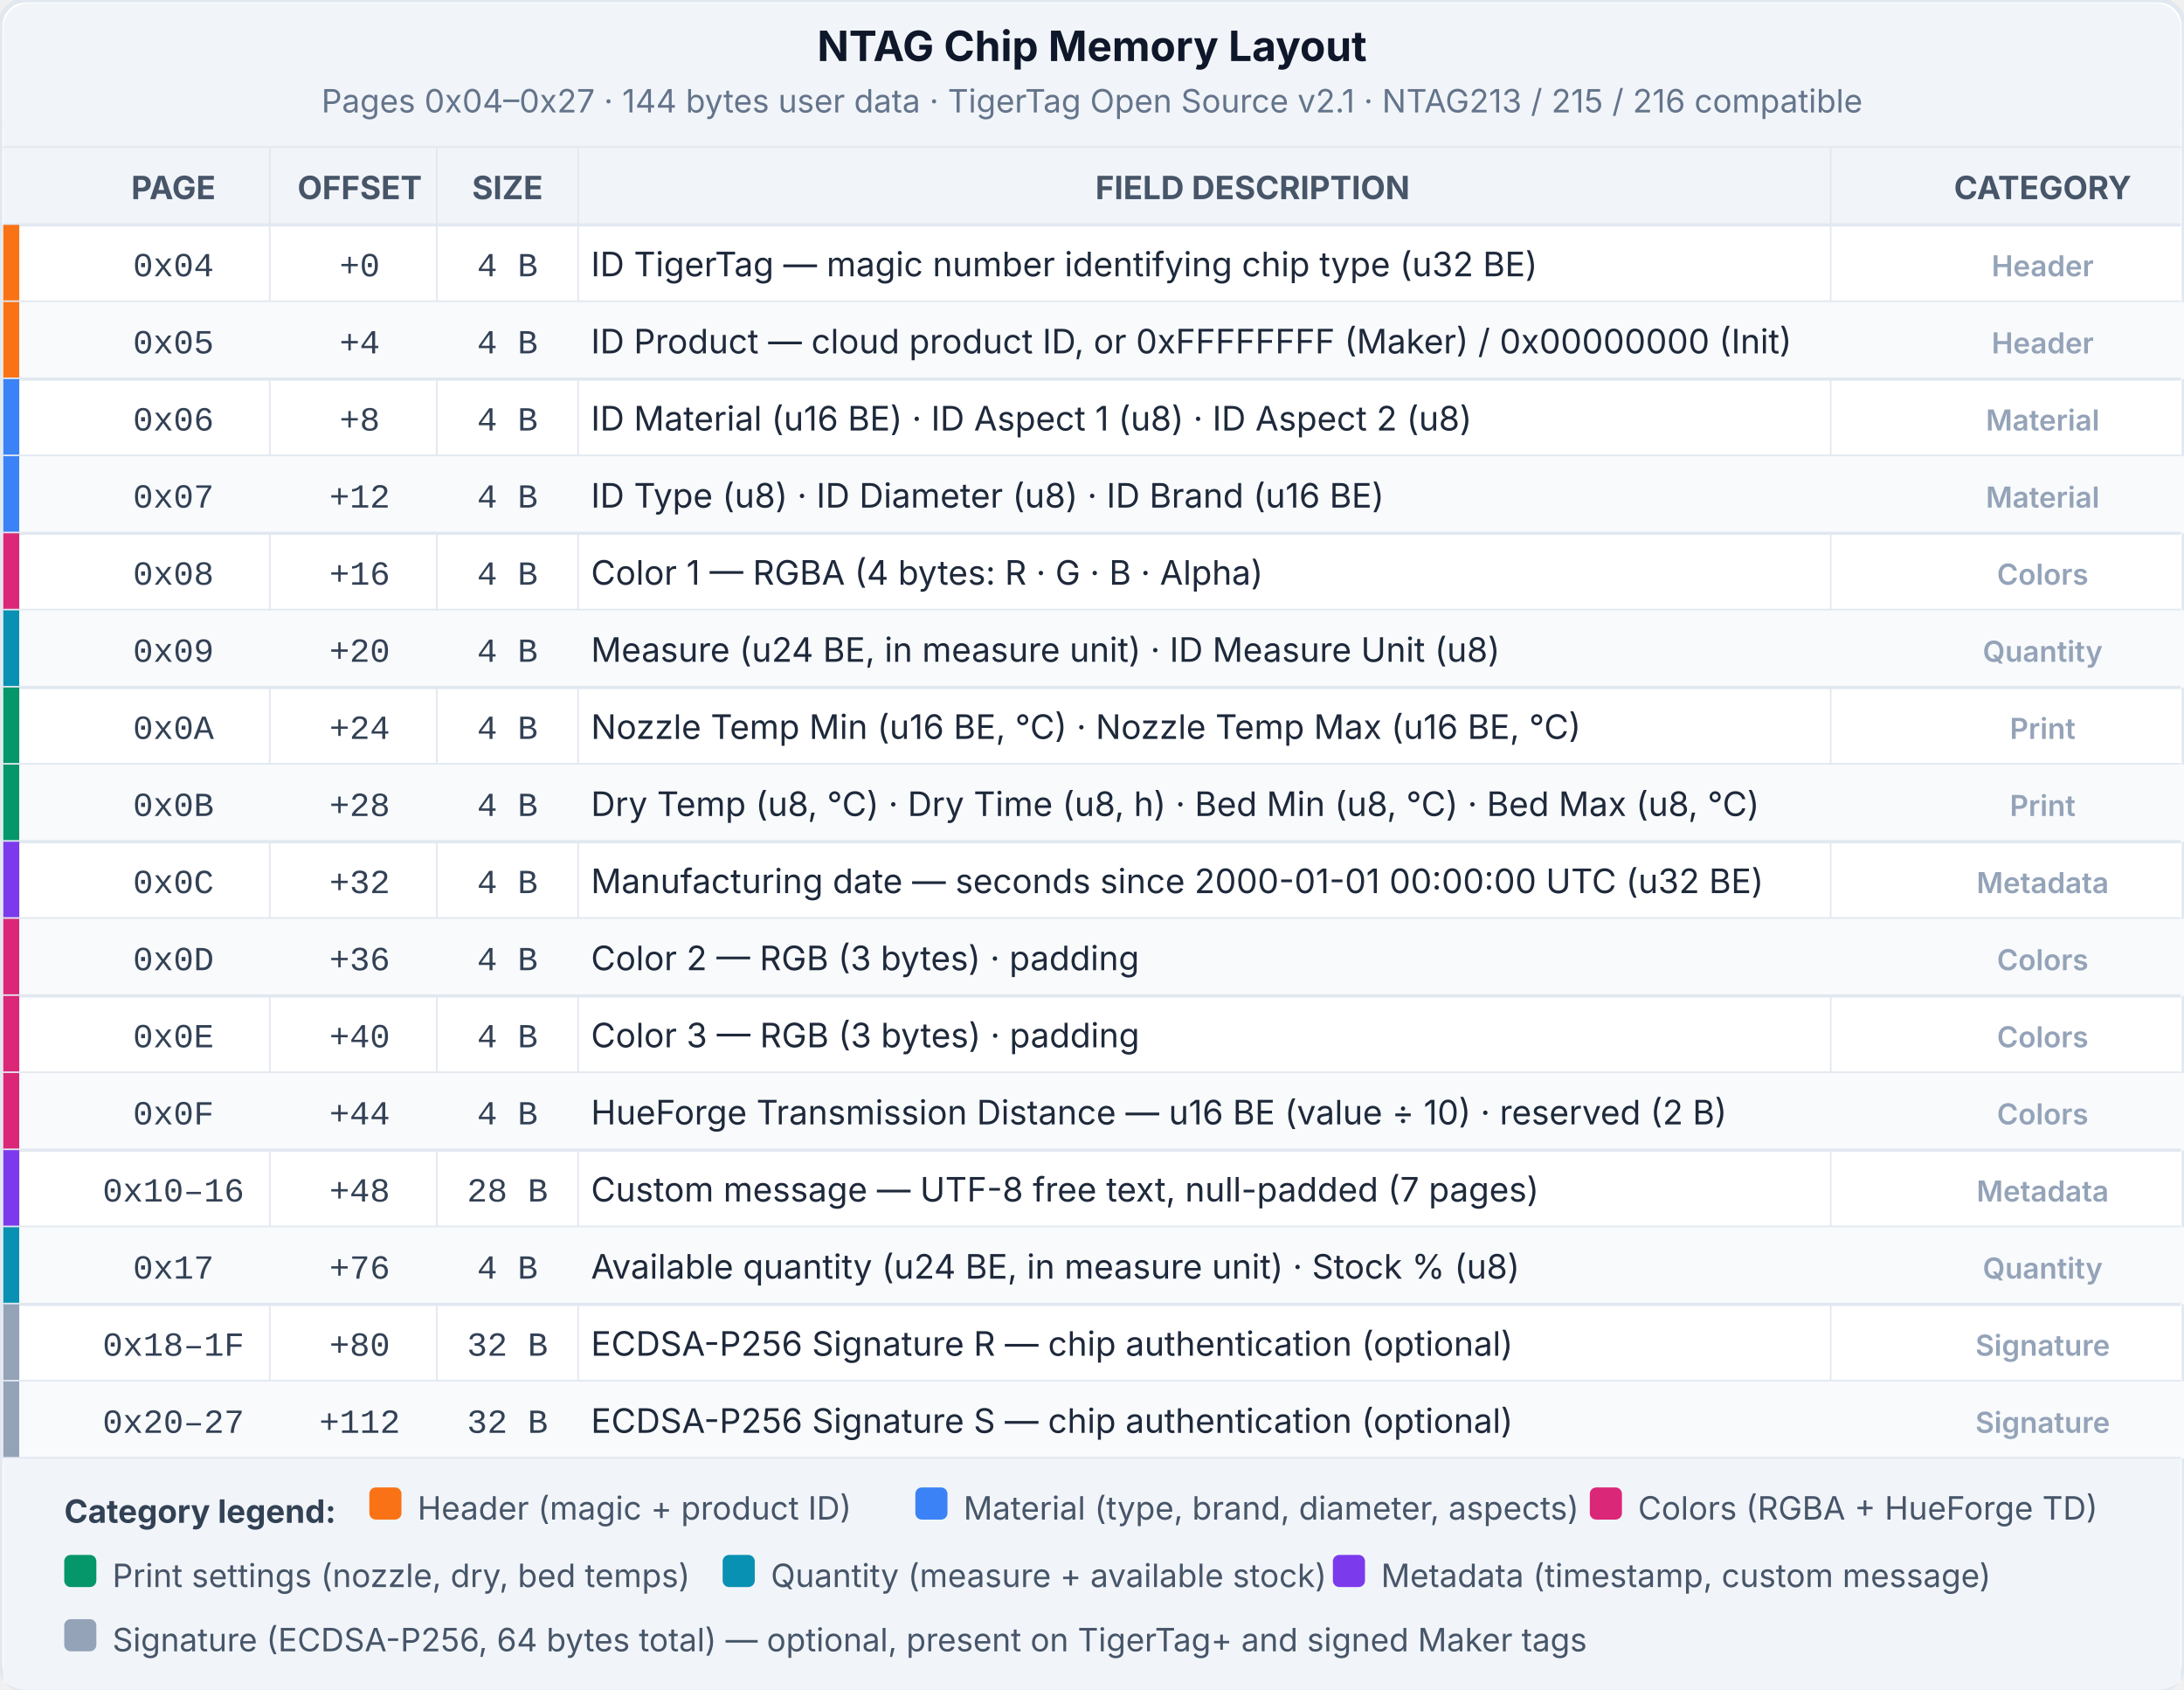
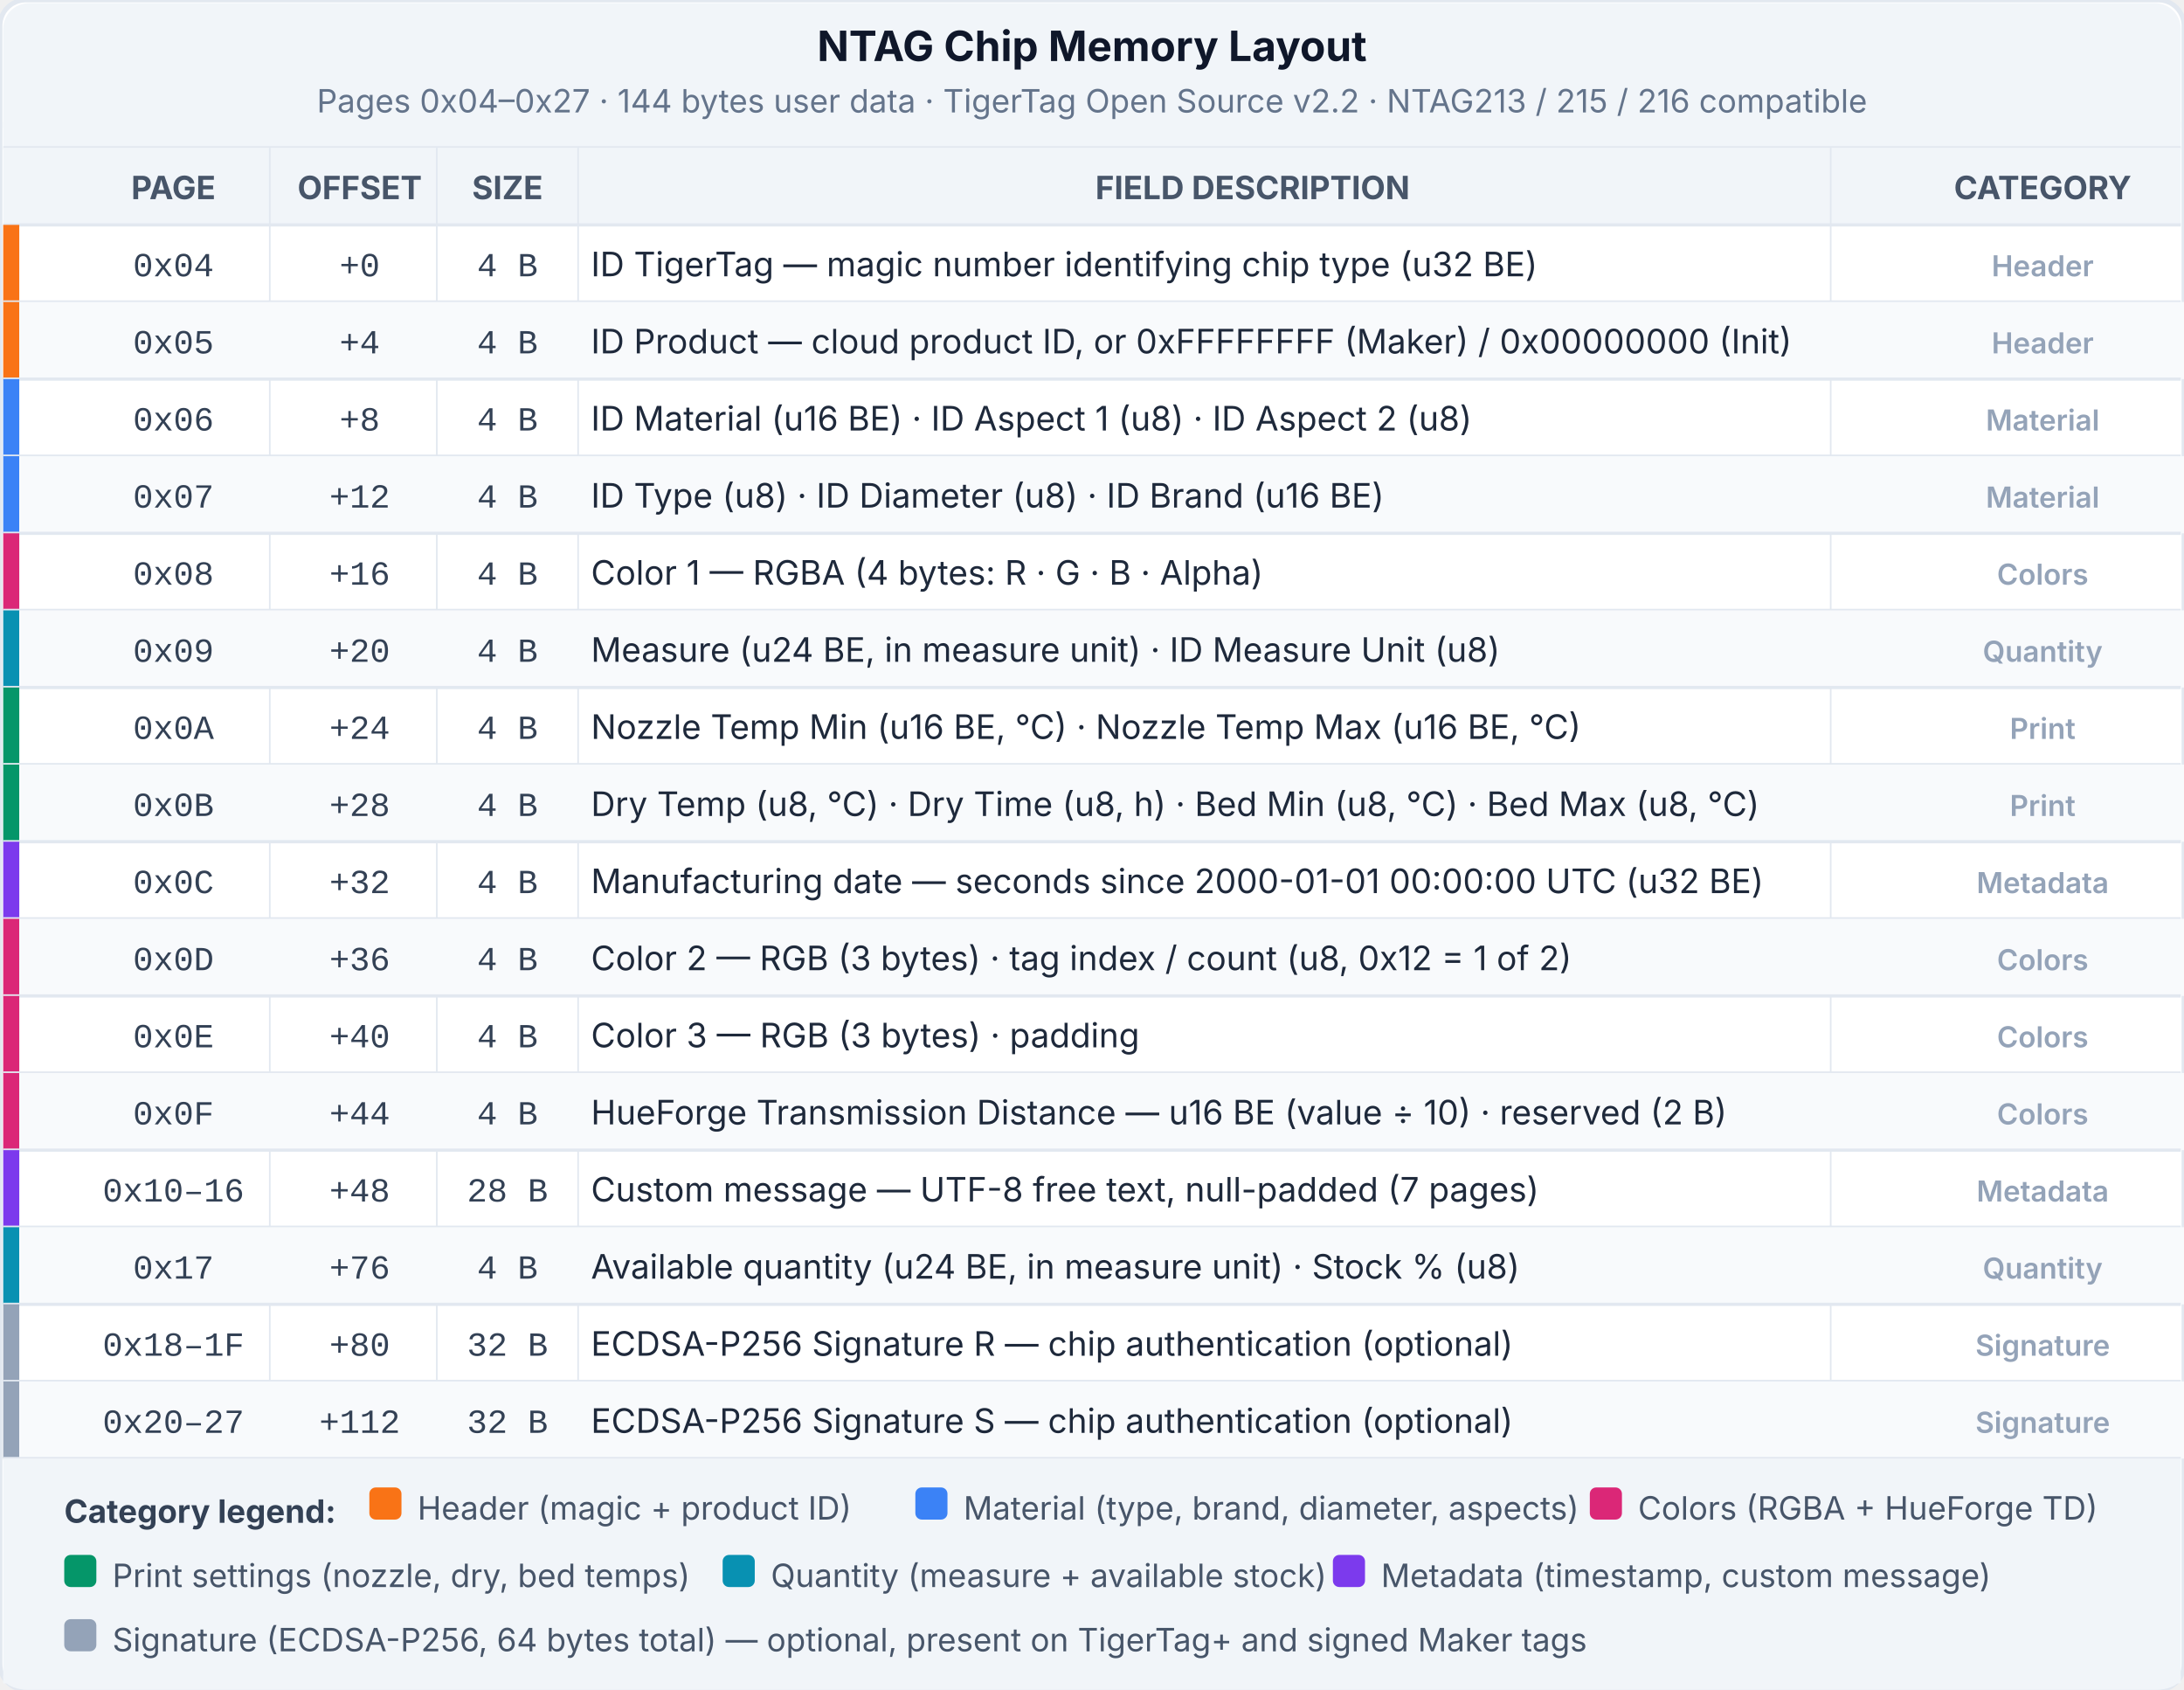
<svg xmlns="http://www.w3.org/2000/svg" viewBox="0 0 680 526" width="680">
  <defs>
    <style>
      .bg     { fill: #ffffff; }
      .hdbg   { fill: #f1f5f9; }
      .rowbg  { fill: #f8fafc; }
      .title  { font: 700 13px system-ui,-apple-system,'Segoe UI',sans-serif; fill: #0f172a; }
      .sub    { font: 400 10px system-ui,-apple-system,'Segoe UI',sans-serif; fill: #64748b; }
      .chdr   { font: 700 10px system-ui,-apple-system,'Segoe UI',sans-serif; fill: #475569; }
      .mono   { font: 400 10.5px 'Courier New',Courier,monospace; fill: #334155; }
      .field  { font: 400 10.5px system-ui,-apple-system,'Segoe UI',sans-serif; fill: #1e293b; }
      .cat    { font: 600 9px system-ui,-apple-system,'Segoe UI',sans-serif; fill: #94a3b8; }
      .legend { font: 400 10px system-ui,-apple-system,'Segoe UI',sans-serif; fill: #475569; }
      .lgnd-b { font: 700 10px system-ui,-apple-system,'Segoe UI',sans-serif; fill: #334155; }
      .sep    { stroke: #e2e8f0; stroke-width: 1; }
      .vsep   { stroke: #e2e8f0; stroke-width: 0.5; }
    </style>
  </defs>
  <rect width="680" height="526" rx="8" class="bg" stroke="#e2e8f0" stroke-width="1.5" />
  <rect x="1" y="1" width="678" height="46" rx="8" class="hdbg" />
  <rect x="1" y="38" width="678" height="8" class="hdbg" />
  <line x1="1" y1="46" x2="679" y2="46" class="sep" />
  <text x="340" y="19" text-anchor="middle" class="title">NTAG Chip Memory Layout</text>
-   <text x="340" y="35" text-anchor="middle" class="sub">Pages 0x04–0x27 · 144 bytes user data · TigerTag Open Source v2.1 · NTAG213 / 215 / 216 compatible</text>
+   <text x="340" y="35" text-anchor="middle" class="sub">Pages 0x04–0x27 · 144 bytes user data · TigerTag Open Source v2.2 · NTAG213 / 215 / 216 compatible</text>
  <rect x="1" y="46" width="678" height="24" class="hdbg" />
  <line x1="1" y1="70" x2="679" y2="70" class="sep" />
  <text x="54" y="62" text-anchor="middle" class="chdr">PAGE</text>
  <text x="112" y="62" text-anchor="middle" class="chdr">OFFSET</text>
  <text x="158" y="62" text-anchor="middle" class="chdr">SIZE</text>
  <text x="390" y="62" text-anchor="middle" class="chdr">FIELD DESCRIPTION</text>
  <text x="636" y="62" text-anchor="middle" class="chdr">CATEGORY</text>
  <line x1="84" y1="46" x2="84" y2="456" class="vsep" />
  <line x1="136" y1="46" x2="136" y2="456" class="vsep" />
  <line x1="180" y1="46" x2="180" y2="456" class="vsep" />
  <line x1="570" y1="46" x2="570" y2="456" class="vsep" />
  <rect x="1" y="70" width="5" height="24" fill="#f97316" />
  <rect x="6" y="70" width="678" height="24" fill="transparent" />
  <text x="54" y="86" text-anchor="middle" class="mono">0x04</text>
  <text x="112" y="86" text-anchor="middle" class="mono">+0</text>
  <text x="158" y="86" text-anchor="middle" class="mono">4 B</text>
  <text x="184" y="86" class="field">ID TigerTag — magic number identifying chip type (u32 BE)</text>
  <text x="636" y="86" text-anchor="middle" class="cat">Header</text>
  <line x1="1" y1="94" x2="679" y2="94" class="sep" />
  <rect x="1" y="94" width="5" height="24" fill="#f97316" />
  <rect x="6" y="94" width="678" height="24" class="rowbg" />
  <text x="54" y="110" text-anchor="middle" class="mono">0x05</text>
  <text x="112" y="110" text-anchor="middle" class="mono">+4</text>
  <text x="158" y="110" text-anchor="middle" class="mono">4 B</text>
  <text x="184" y="110" class="field">ID Product — cloud product ID, or 0xFFFFFFFF (Maker) / 0x00000000 (Init)</text>
  <text x="636" y="110" text-anchor="middle" class="cat">Header</text>
  <line x1="1" y1="118" x2="679" y2="118" class="sep" />
  <rect x="1" y="118" width="5" height="24" fill="#3b82f6" />
  <rect x="6" y="118" width="678" height="24" fill="transparent" />
  <text x="54" y="134" text-anchor="middle" class="mono">0x06</text>
  <text x="112" y="134" text-anchor="middle" class="mono">+8</text>
  <text x="158" y="134" text-anchor="middle" class="mono">4 B</text>
  <text x="184" y="134" class="field">ID Material (u16 BE) · ID Aspect 1 (u8) · ID Aspect 2 (u8)</text>
  <text x="636" y="134" text-anchor="middle" class="cat">Material</text>
  <line x1="1" y1="142" x2="679" y2="142" class="sep" />
  <rect x="1" y="142" width="5" height="24" fill="#3b82f6" />
  <rect x="6" y="142" width="678" height="24" class="rowbg" />
  <text x="54" y="158" text-anchor="middle" class="mono">0x07</text>
  <text x="112" y="158" text-anchor="middle" class="mono">+12</text>
  <text x="158" y="158" text-anchor="middle" class="mono">4 B</text>
  <text x="184" y="158" class="field">ID Type (u8) · ID Diameter (u8) · ID Brand (u16 BE)</text>
  <text x="636" y="158" text-anchor="middle" class="cat">Material</text>
  <line x1="1" y1="166" x2="679" y2="166" class="sep" />
  <rect x="1" y="166" width="5" height="24" fill="#db2777" />
  <rect x="6" y="166" width="678" height="24" fill="transparent" />
  <text x="54" y="182" text-anchor="middle" class="mono">0x08</text>
  <text x="112" y="182" text-anchor="middle" class="mono">+16</text>
  <text x="158" y="182" text-anchor="middle" class="mono">4 B</text>
  <text x="184" y="182" class="field">Color 1 — RGBA (4 bytes: R · G · B · Alpha)</text>
  <text x="636" y="182" text-anchor="middle" class="cat">Colors</text>
  <line x1="1" y1="190" x2="679" y2="190" class="sep" />
  <rect x="1" y="190" width="5" height="24" fill="#0891b2" />
  <rect x="6" y="190" width="678" height="24" class="rowbg" />
  <text x="54" y="206" text-anchor="middle" class="mono">0x09</text>
  <text x="112" y="206" text-anchor="middle" class="mono">+20</text>
  <text x="158" y="206" text-anchor="middle" class="mono">4 B</text>
  <text x="184" y="206" class="field">Measure (u24 BE, in measure unit) · ID Measure Unit (u8)</text>
  <text x="636" y="206" text-anchor="middle" class="cat">Quantity</text>
  <line x1="1" y1="214" x2="679" y2="214" class="sep" />
  <rect x="1" y="214" width="5" height="24" fill="#059669" />
  <rect x="6" y="214" width="678" height="24" fill="transparent" />
  <text x="54" y="230" text-anchor="middle" class="mono">0x0A</text>
  <text x="112" y="230" text-anchor="middle" class="mono">+24</text>
  <text x="158" y="230" text-anchor="middle" class="mono">4 B</text>
  <text x="184" y="230" class="field">Nozzle Temp Min (u16 BE, °C) · Nozzle Temp Max (u16 BE, °C)</text>
  <text x="636" y="230" text-anchor="middle" class="cat">Print</text>
  <line x1="1" y1="238" x2="679" y2="238" class="sep" />
  <rect x="1" y="238" width="5" height="24" fill="#059669" />
  <rect x="6" y="238" width="678" height="24" class="rowbg" />
  <text x="54" y="254" text-anchor="middle" class="mono">0x0B</text>
  <text x="112" y="254" text-anchor="middle" class="mono">+28</text>
  <text x="158" y="254" text-anchor="middle" class="mono">4 B</text>
  <text x="184" y="254" class="field">Dry Temp (u8, °C) · Dry Time (u8, h) · Bed Min (u8, °C) · Bed Max (u8, °C)</text>
  <text x="636" y="254" text-anchor="middle" class="cat">Print</text>
  <line x1="1" y1="262" x2="679" y2="262" class="sep" />
  <rect x="1" y="262" width="5" height="24" fill="#7c3aed" />
  <rect x="6" y="262" width="678" height="24" fill="transparent" />
  <text x="54" y="278" text-anchor="middle" class="mono">0x0C</text>
  <text x="112" y="278" text-anchor="middle" class="mono">+32</text>
  <text x="158" y="278" text-anchor="middle" class="mono">4 B</text>
  <text x="184" y="278" class="field">Manufacturing date — seconds since 2000-01-01 00:00:00 UTC (u32 BE)</text>
  <text x="636" y="278" text-anchor="middle" class="cat">Metadata</text>
  <line x1="1" y1="286" x2="679" y2="286" class="sep" />
  <rect x="1" y="286" width="5" height="24" fill="#db2777" />
  <rect x="6" y="286" width="678" height="24" class="rowbg" />
  <text x="54" y="302" text-anchor="middle" class="mono">0x0D</text>
  <text x="112" y="302" text-anchor="middle" class="mono">+36</text>
  <text x="158" y="302" text-anchor="middle" class="mono">4 B</text>
-   <text x="184" y="302" class="field">Color 2 — RGB (3 bytes) · padding</text>
+   <text x="184" y="302" class="field">Color 2 — RGB (3 bytes) · tag index / count (u8, 0x12 = 1 of 2)</text>
  <text x="636" y="302" text-anchor="middle" class="cat">Colors</text>
  <line x1="1" y1="310" x2="679" y2="310" class="sep" />
  <rect x="1" y="310" width="5" height="24" fill="#db2777" />
  <rect x="6" y="310" width="678" height="24" fill="transparent" />
  <text x="54" y="326" text-anchor="middle" class="mono">0x0E</text>
  <text x="112" y="326" text-anchor="middle" class="mono">+40</text>
  <text x="158" y="326" text-anchor="middle" class="mono">4 B</text>
  <text x="184" y="326" class="field">Color 3 — RGB (3 bytes) · padding</text>
  <text x="636" y="326" text-anchor="middle" class="cat">Colors</text>
  <line x1="1" y1="334" x2="679" y2="334" class="sep" />
  <rect x="1" y="334" width="5" height="24" fill="#db2777" />
  <rect x="6" y="334" width="678" height="24" class="rowbg" />
  <text x="54" y="350" text-anchor="middle" class="mono">0x0F</text>
  <text x="112" y="350" text-anchor="middle" class="mono">+44</text>
  <text x="158" y="350" text-anchor="middle" class="mono">4 B</text>
  <text x="184" y="350" class="field">HueForge Transmission Distance — u16 BE (value ÷ 10) · reserved (2 B)</text>
  <text x="636" y="350" text-anchor="middle" class="cat">Colors</text>
  <line x1="1" y1="358" x2="679" y2="358" class="sep" />
  <rect x="1" y="358" width="5" height="24" fill="#7c3aed" />
  <rect x="6" y="358" width="678" height="24" fill="transparent" />
  <text x="54" y="374" text-anchor="middle" class="mono">0x10–16</text>
  <text x="112" y="374" text-anchor="middle" class="mono">+48</text>
  <text x="158" y="374" text-anchor="middle" class="mono">28 B</text>
  <text x="184" y="374" class="field">Custom message — UTF-8 free text, null-padded (7 pages)</text>
  <text x="636" y="374" text-anchor="middle" class="cat">Metadata</text>
  <line x1="1" y1="382" x2="679" y2="382" class="sep" />
  <rect x="1" y="382" width="5" height="24" fill="#0891b2" />
  <rect x="6" y="382" width="678" height="24" class="rowbg" />
  <text x="54" y="398" text-anchor="middle" class="mono">0x17</text>
  <text x="112" y="398" text-anchor="middle" class="mono">+76</text>
  <text x="158" y="398" text-anchor="middle" class="mono">4 B</text>
  <text x="184" y="398" class="field">Available quantity (u24 BE, in measure unit) · Stock % (u8)</text>
  <text x="636" y="398" text-anchor="middle" class="cat">Quantity</text>
  <line x1="1" y1="406" x2="679" y2="406" class="sep" />
  <rect x="1" y="406" width="5" height="24" fill="#94a3b8" />
  <rect x="6" y="406" width="678" height="24" fill="transparent" />
  <text x="54" y="422" text-anchor="middle" class="mono">0x18–1F</text>
  <text x="112" y="422" text-anchor="middle" class="mono">+80</text>
  <text x="158" y="422" text-anchor="middle" class="mono">32 B</text>
  <text x="184" y="422" class="field">ECDSA-P256 Signature R — chip authentication (optional)</text>
  <text x="636" y="422" text-anchor="middle" class="cat">Signature</text>
  <line x1="1" y1="430" x2="679" y2="430" class="sep" />
  <rect x="1" y="430" width="5" height="24" fill="#94a3b8" />
  <rect x="6" y="430" width="678" height="24" class="rowbg" />
  <text x="54" y="446" text-anchor="middle" class="mono">0x20–27</text>
  <text x="112" y="446" text-anchor="middle" class="mono">+112</text>
  <text x="158" y="446" text-anchor="middle" class="mono">32 B</text>
  <text x="184" y="446" class="field">ECDSA-P256 Signature S — chip authentication (optional)</text>
  <text x="636" y="446" text-anchor="middle" class="cat">Signature</text>
  <line x1="1" y1="454" x2="679" y2="454" class="sep" />
  <rect x="1" y="454" width="678" height="70" class="hdbg" rx="0" />
  <rect x="1" y="518" width="678" height="8" class="hdbg" rx="8" />
  <text x="20" y="474" class="lgnd-b">Category legend:</text>
  <rect x="115" y="463" width="10" height="10" rx="2" fill="#f97316" />
  <text x="130" y="473" class="legend">Header (magic + product ID)</text>
  <rect x="285" y="463" width="10" height="10" rx="2" fill="#3b82f6" />
  <text x="300" y="473" class="legend">Material (type, brand, diameter, aspects)</text>
  <rect x="495" y="463" width="10" height="10" rx="2" fill="#db2777" />
  <text x="510" y="473" class="legend">Colors (RGBA + HueForge TD)</text>
  <rect x="20" y="484" width="10" height="10" rx="2" fill="#059669" />
  <text x="35" y="494" class="legend">Print settings (nozzle, dry, bed temps)</text>
  <rect x="225" y="484" width="10" height="10" rx="2" fill="#0891b2" />
  <text x="240" y="494" class="legend">Quantity (measure + available stock)</text>
  <rect x="415" y="484" width="10" height="10" rx="2" fill="#7c3aed" />
  <text x="430" y="494" class="legend">Metadata (timestamp, custom message)</text>
  <rect x="20" y="504" width="10" height="10" rx="2" fill="#94a3b8" />
  <text x="35" y="514" class="legend">Signature (ECDSA-P256, 64 bytes total) — optional, present on TigerTag+ and signed Maker tags</text>
</svg>
